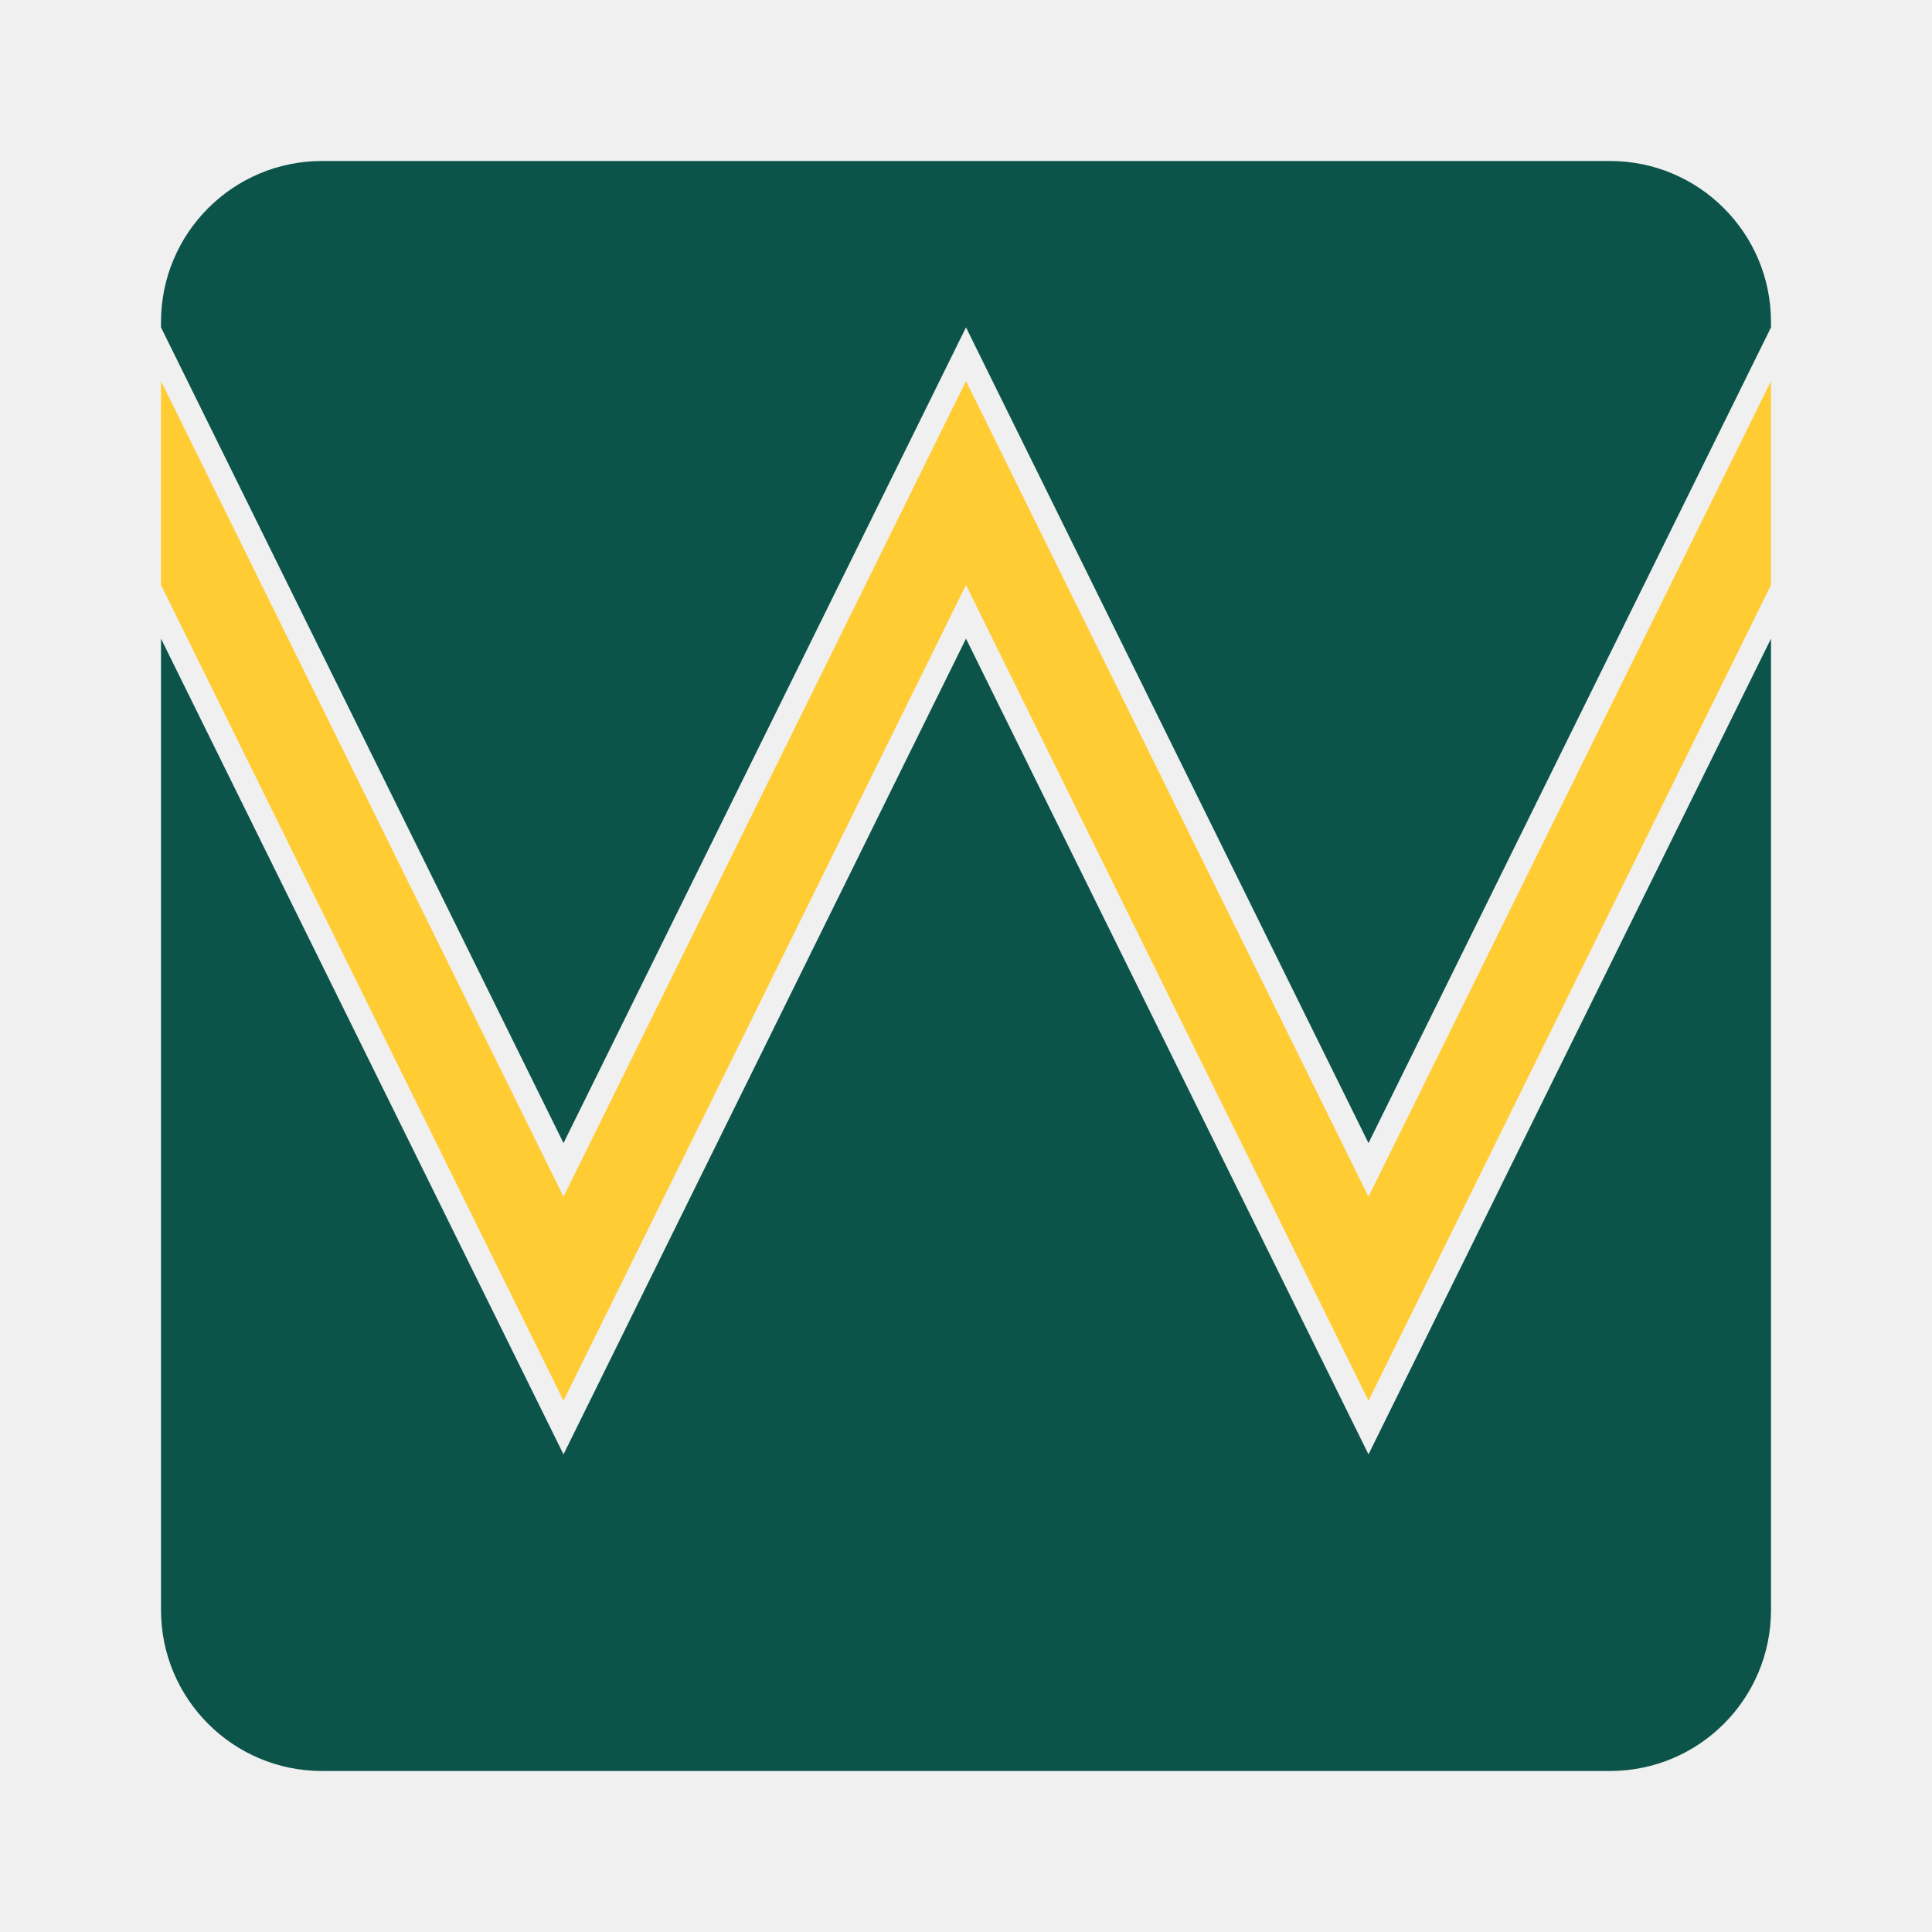
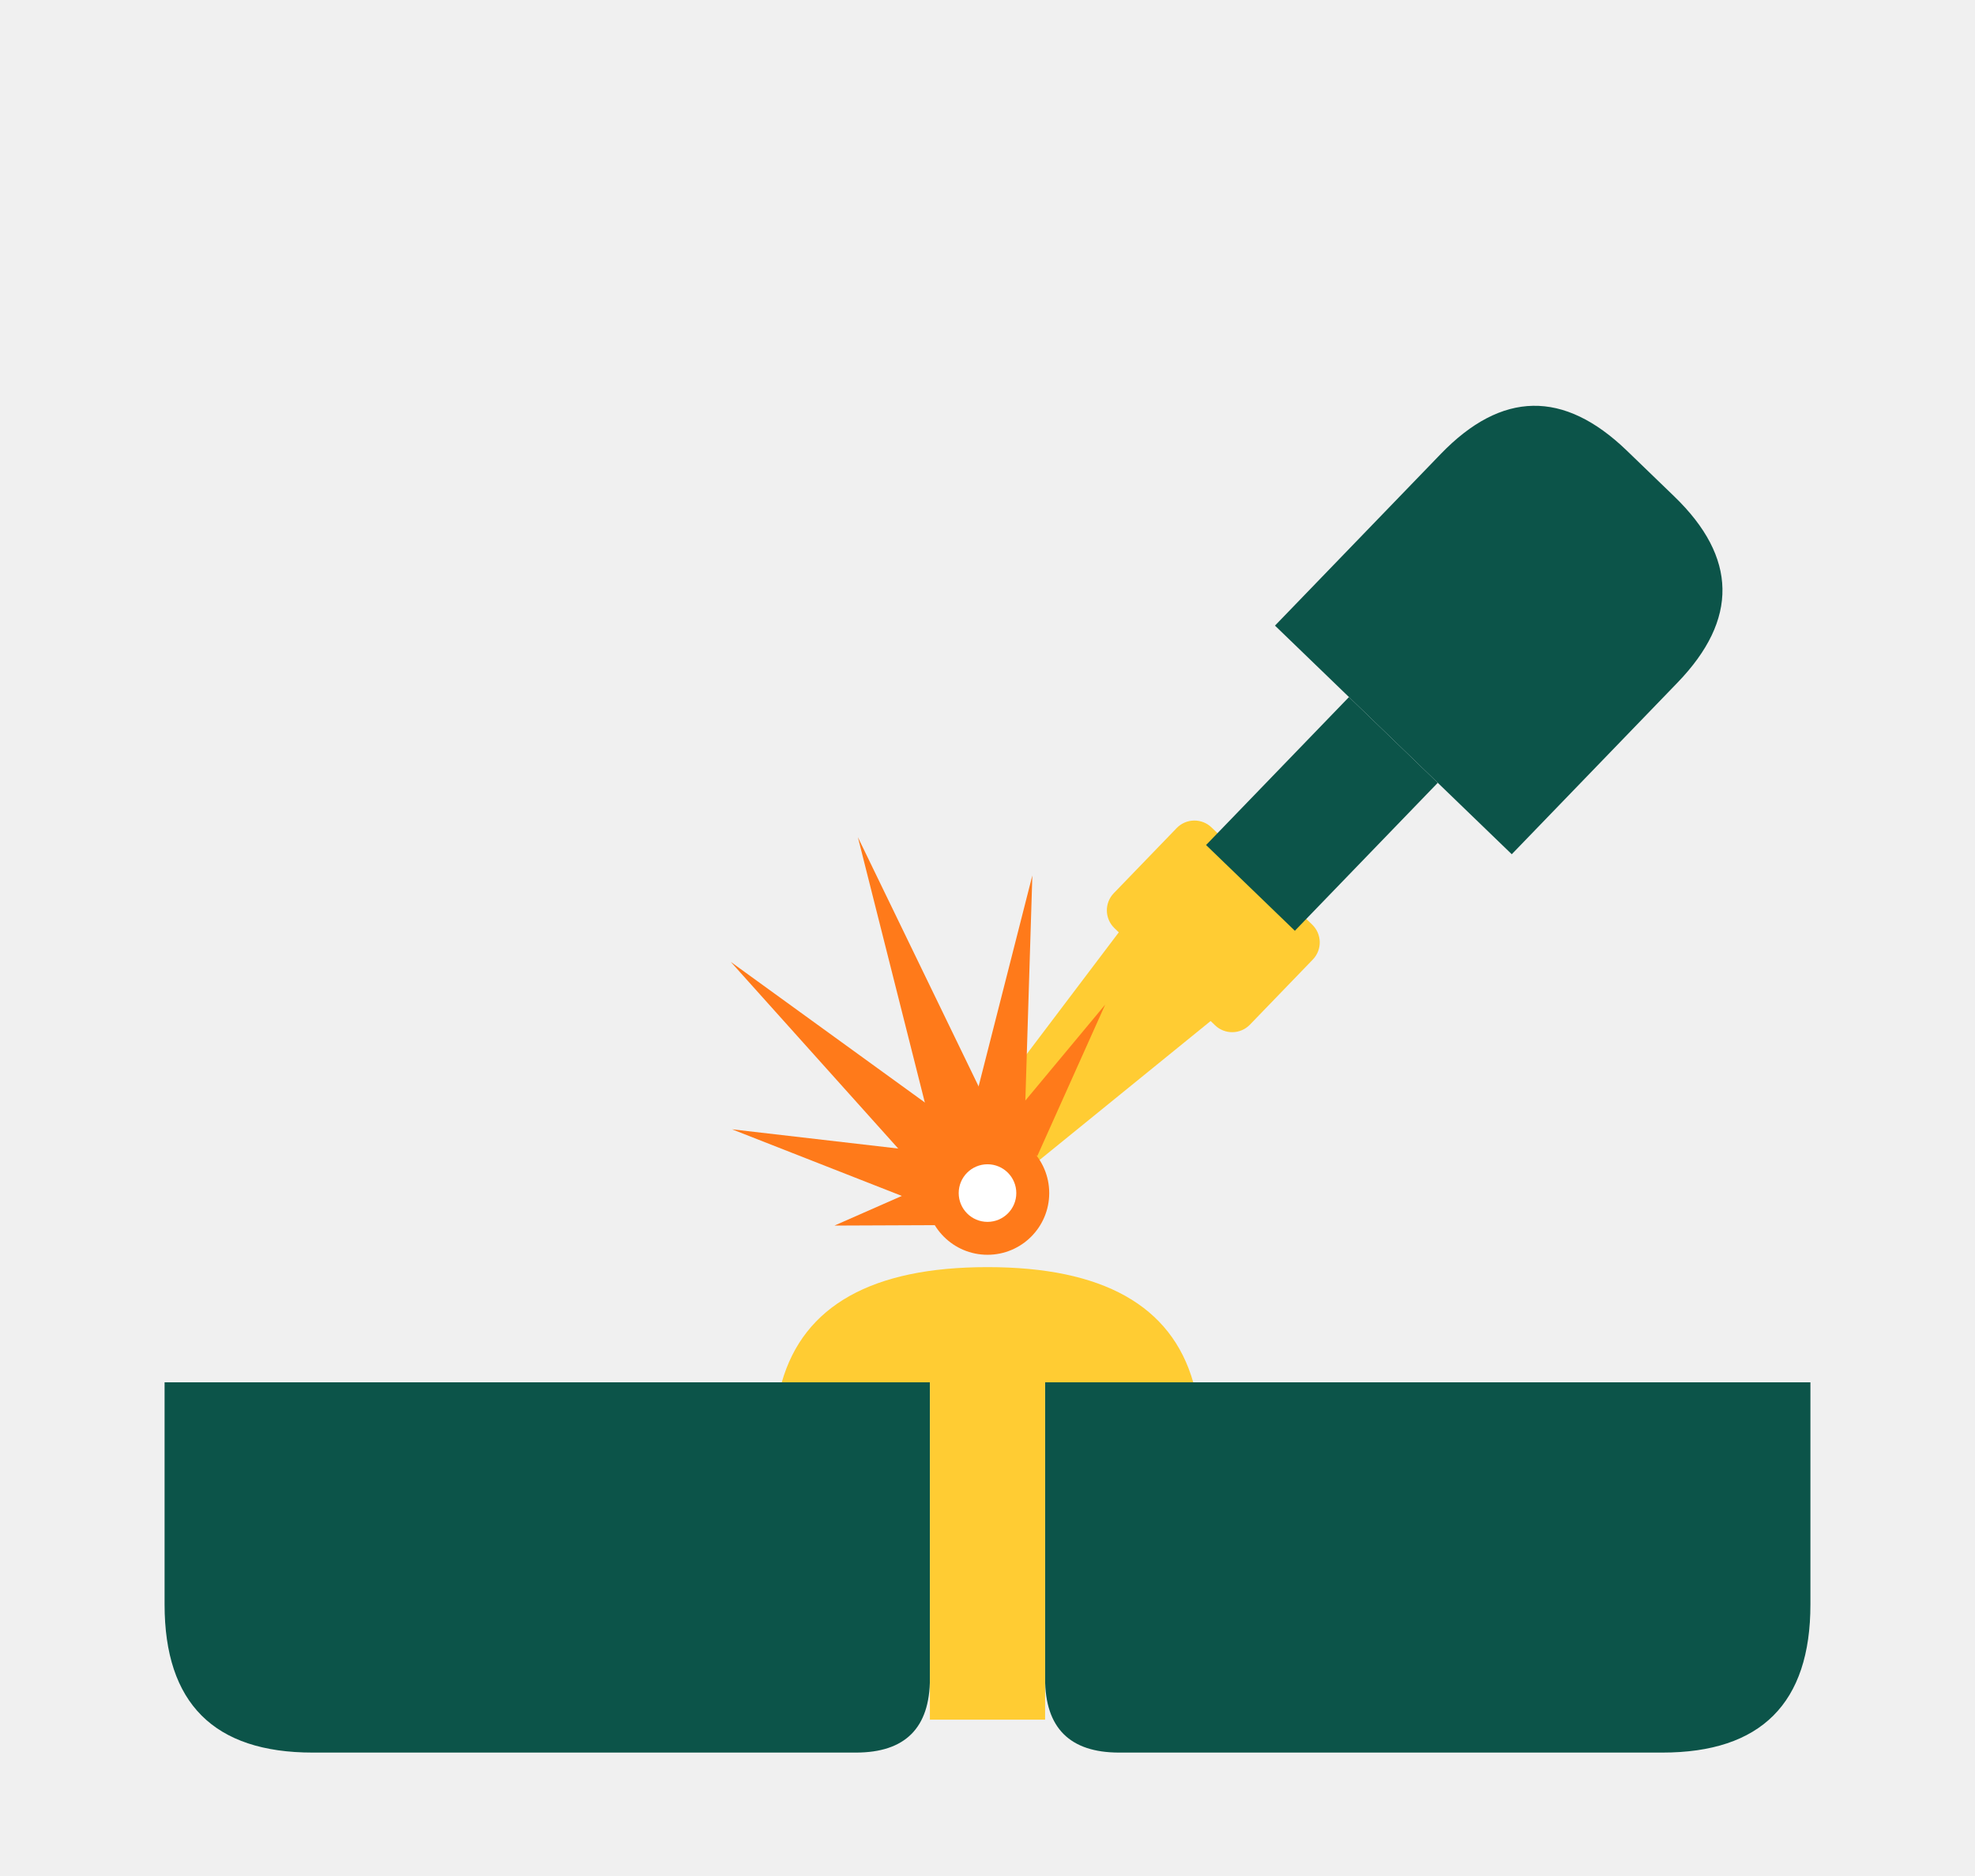
- <svg xmlns="http://www.w3.org/2000/svg" viewBox="-30 -30 360 360" role="img" aria-label="WELD">
-   <path transform="translate(0 0)" d="M0 30A30 30 0 0 1 30 0H270A30 30 0 0 1 300 30V31L225 183L150 31L75 183L0 31V30Z" fill="#0C5449" />
-   <path transform="translate(0 0)" d="M0 89L75 241L150 89L225 241L300 89V270A30 30 0 0 1 270 300H30A30 30 0 0 1 0 270Z" fill="#0C5449" />
-   <path d="M0 41L75 193L150 41L225 193L300 41L300 79L225 231L150 79L75 231L0 79Z" fill="#FFCC33" />
+ <svg xmlns="http://www.w3.org/2000/svg" viewBox="16 10 480 456" role="img" aria-label="WELD">
+   <path class="pl" d="M56 346H242V418Q242 436 224 436H92Q56 436 56 400Z" fill="#0C5449" />
+   <path class="pl" d="M270 346H456V400Q456 436 420 436H288Q270 436 270 418Z" fill="#0C5449" />
+   <path class="bd" d="M206 346Q214 318 256 318Q298 318 306 346H270V428H242V346Z" fill="#FFCC33" />
+   <g class="tc" transform="rotate(44 256 292)">
+     <path d="M248 292L240 226H272L264 292Z" fill="#FFCC33" />
+     <rect x="233" y="196" width="46" height="34" rx="6" fill="#FFCC33" />
+     <rect x="241" y="150" width="30" height="50" fill="#0C5449" />
+     <path d="M216 150V92Q216 60 248 60H264Q296 60 296 92V150Z" fill="#0C5449" />
+   </g>
+   <path class="sp" d="M241.3 298.0L218.8 307.9L243.3 307.8Z" fill="#FF7A1A" />
+   <path class="sp" d="M244.0 290.3L193.9 284.5L240.8 302.9Z" fill="#FF7A1A" />
+   <path class="sp" d="M250.6 285.1L193.6 243.8L240.6 296.2Z" fill="#FF7A1A" />
+   <path class="sp" d="M258.7 284.1L224.5 213.5L243.7 289.6Z" fill="#FF7A1A" />
+   <path class="sp" d="M264.9 287.1L266.9 222.8L251.0 285.2Z" fill="#FF7A1A" />
+   <path class="sp" d="M268.1 291.0L284.6 254.2L258.8 285.2Z" fill="#FF7A1A" />
+   <circle class="sp" cx="256" cy="300" r="15" fill="#FF7A1A" />
+   <circle class="sp" cx="256" cy="300" r="7" fill="#FFFFFF" />
</svg>
